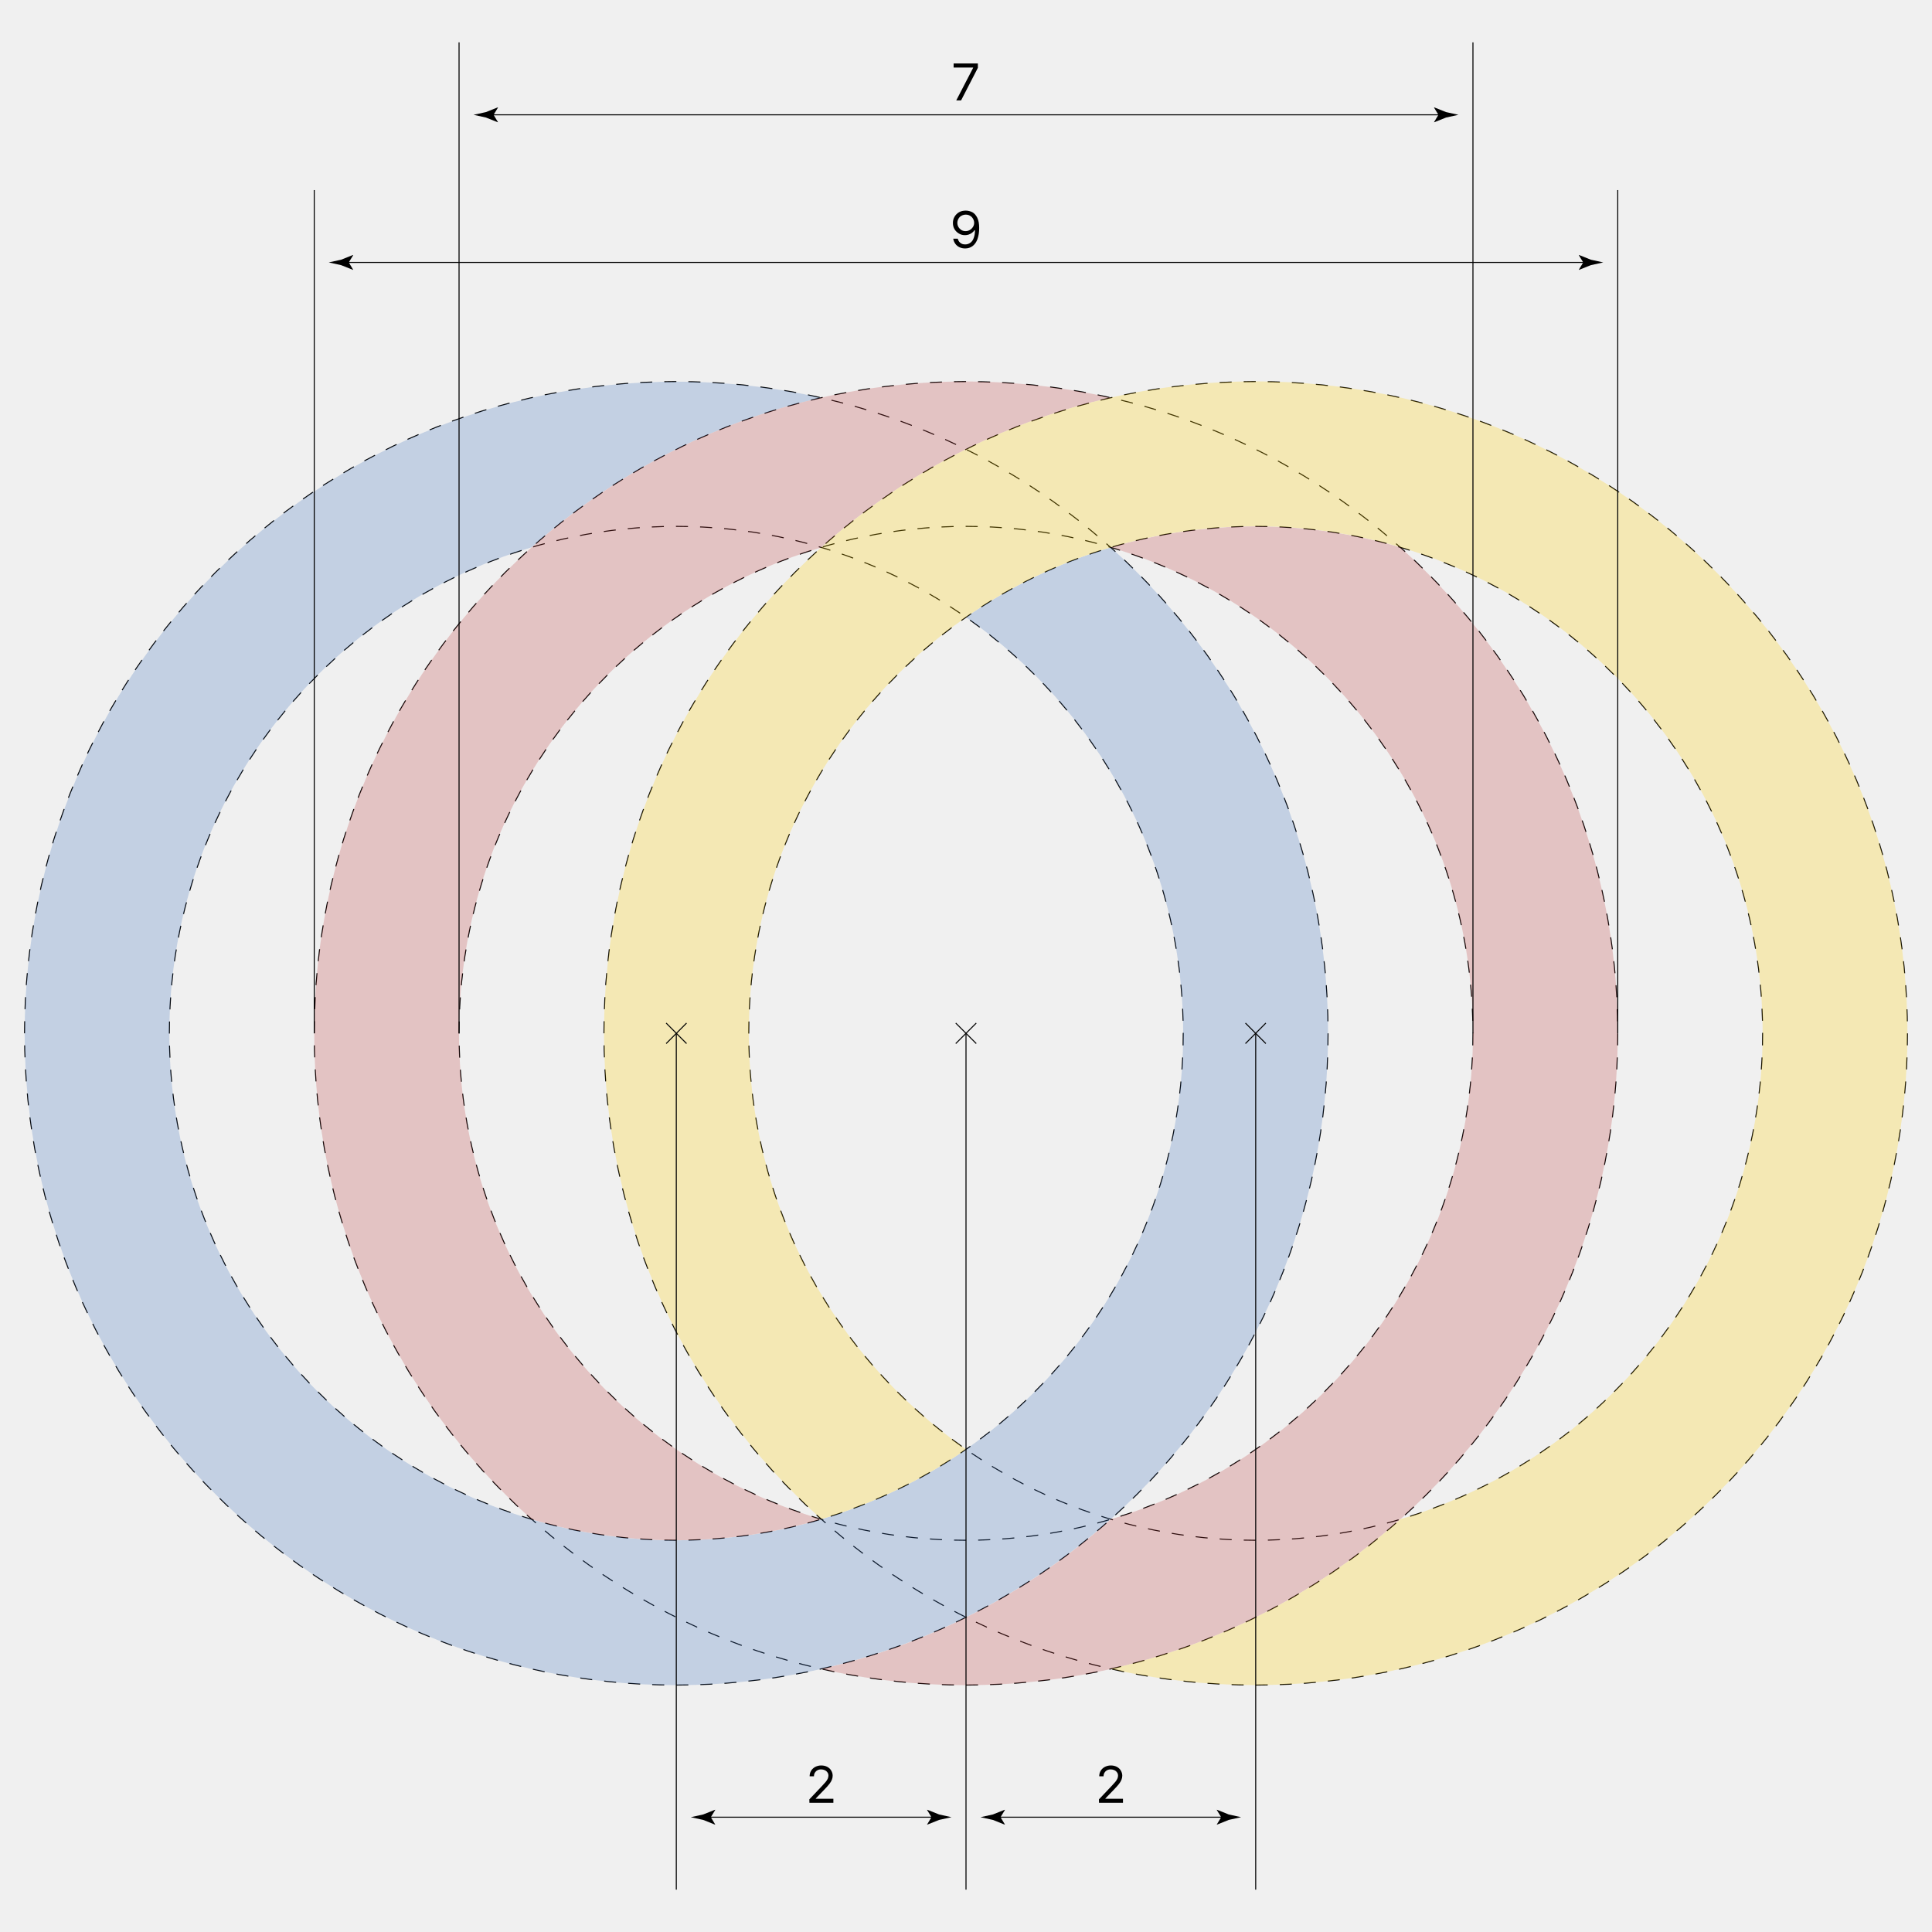
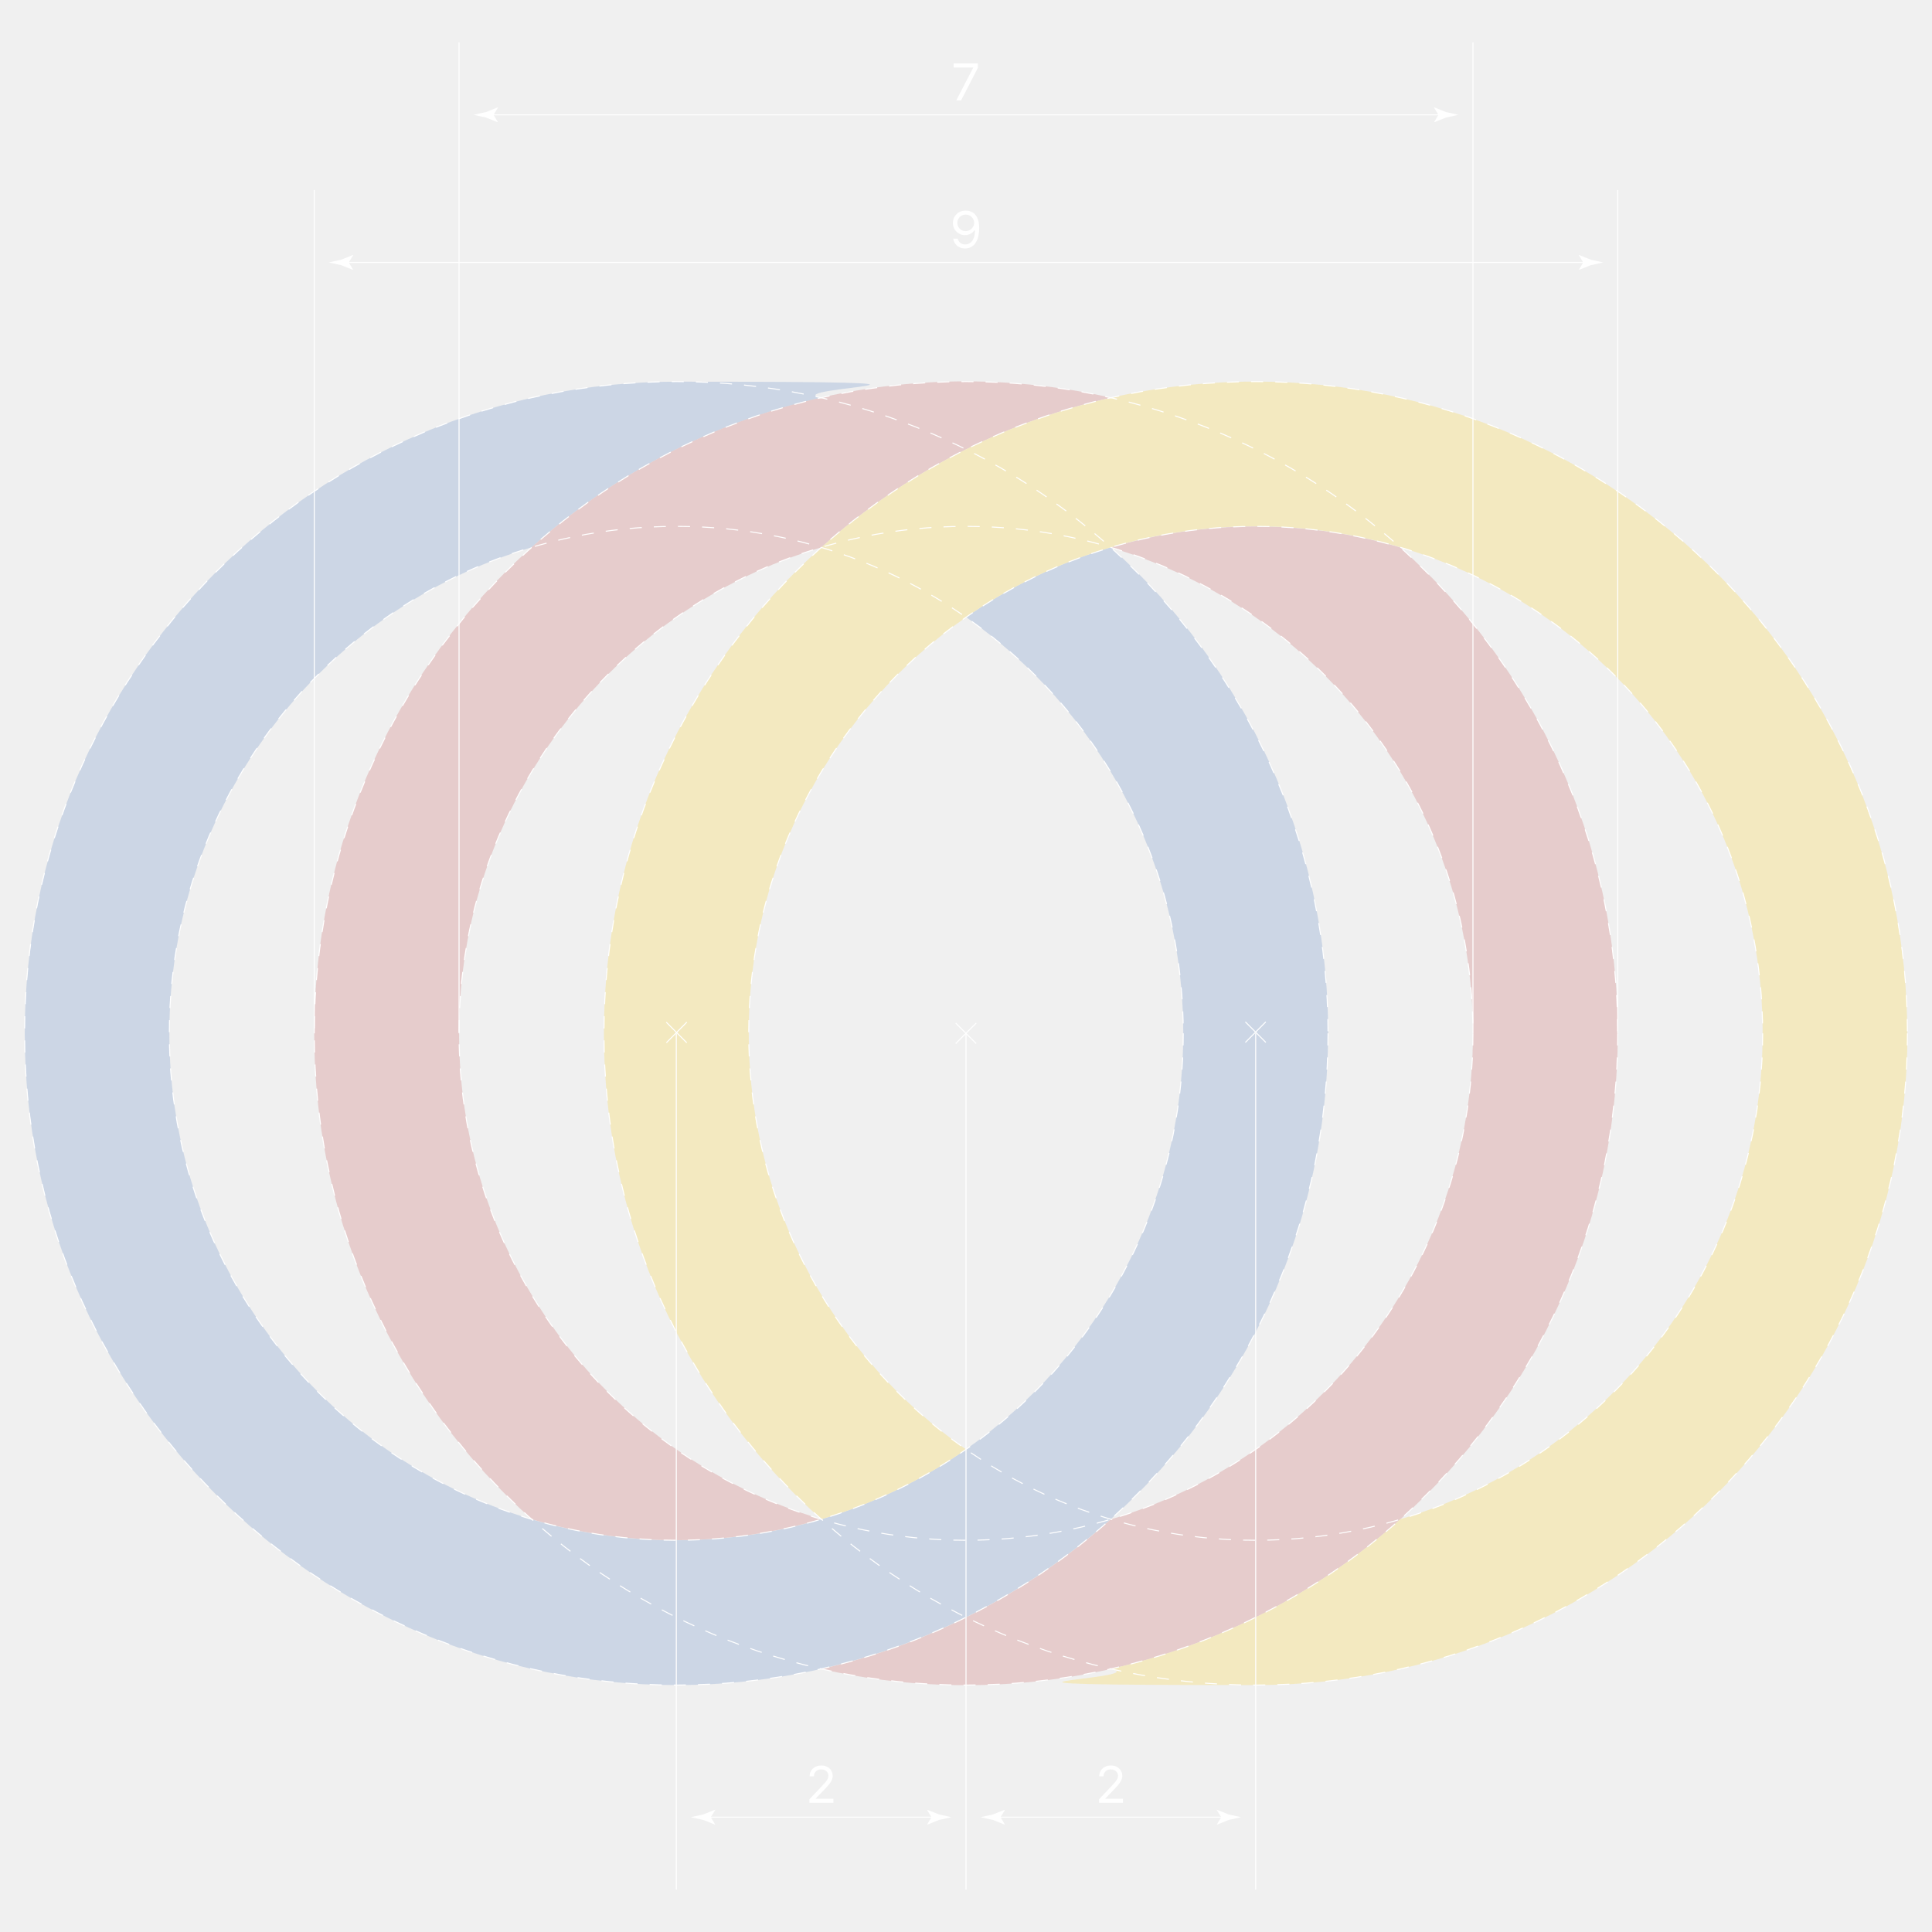
- <svg xmlns="http://www.w3.org/2000/svg" version="1.1" id="레이어_1" x="0px" y="0px" viewBox="0 0 1920 1920" style="enable-background:new 0 0 1920 1920;" xml:space="preserve">
-   <style type="text/css">
- 	.st0{fill:none;stroke:#000000;stroke-miterlimit:10;stroke-dasharray:11.971,11.971;}
- 	.st1{fill:none;stroke:#000000;stroke-miterlimit:10;stroke-dasharray:11.99,11.99;}
- 	.st2{opacity:0.25;}
- 	.st3{fill:#3C70BA;}
- 	.st4{fill:#BC3B3B;}
- 	.st5{fill:#FFCE00;}
- 	.st6{fill:none;stroke:#000000;stroke-miterlimit:10;}
- </style>
+ <svg xmlns="http://www.w3.org/2000/svg" version="1.1" viewBox="0 0 1920 1920">
+   <defs>
+     <style>
+       .cls-1 {
+         fill: #ffce00;
+       }
+ 
+       .cls-2 {
+         fill: #3c70ba;
+       }
+ 
+       .cls-3 {
+         fill: #fff;
+       }
+ 
+       .cls-4 {
+         stroke-dasharray: 12 12;
+       }
+ 
+       .cls-4, .cls-5 {
+         fill: none;
+         stroke: #fff;
+         stroke-miterlimit: 10;
+       }
+ 
+       .cls-5 {
+         stroke-dasharray: 12 12;
+       }
+ 
+       .cls-6 {
+         opacity: .2;
+       }
+ 
+       .cls-7 {
+         fill: #bc3b3b;
+       }
+     </style>
+   </defs>
  <g>
-     <g>
-       <g>
-         <circle class="st0" cx="672.1" cy="1026.9" r="647.7" />
-       </g>
-       <g>
-         <circle class="st1" cx="672.1" cy="1026.9" r="503.8" />
-       </g>
-       <g>
-         <circle class="st0" cx="960" cy="1026.9" r="647.7" />
-       </g>
-       <g>
-         <circle class="st1" cx="960" cy="1026.9" r="503.8" />
-       </g>
-       <g>
-         <circle class="st0" cx="1247.9" cy="1026.9" r="647.7" />
-       </g>
-       <g>
-         <circle class="st1" cx="1247.9" cy="1026.9" r="503.8" />
-       </g>
-       <g class="st2">
-         <path d="M816.1,544c0,0,0.1,0,0.1,0c0-0.1,0.1-0.1,0.1-0.1C816.2,544,816.2,544,816.1,544z M816.2,1509.8c0,0-0.1,0-0.1,0     c0.1,0,0.2,0,0.2,0.1C816.3,1509.9,816.2,1509.8,816.2,1509.8z" />
-         <path class="st3" d="M1319.8,1026.9c0,191.9-83.4,364.3-216,482.9c0,0.1-0.1,0.1-0.1,0.1c0,0,0,0,0,0     c-43.1,38.5-91.4,71.4-143.7,97.4c-45.2,22.5-93.5,39.8-143.9,51.3c-46.3,10.5-94.5,16.1-143.9,16.1     c-357.7,0-647.7-290-647.7-647.7c0-357.7,290-647.7,647.7-647.7c49.5,0,97.6,5.5,143.9,16.1C707.2,420,608.8,472.1,528.4,543.9     c-208.2,61.9-360.1,254.7-360.1,483s151.9,421.1,360.1,483c45.5,13.5,93.8,20.8,143.7,20.8c50,0,98.3-7.3,143.9-20.9     c0.1,0,0.2,0,0.2,0.1c0,0-0.1-0.1-0.1-0.1c51.9-15.5,100.4-39.1,143.8-69.4c130.5-91,215.9-242.3,215.9-413.5     S1090.5,704.5,960,613.4c43.4-30.3,91.9-53.9,143.8-69.4C1236.4,662.6,1319.8,835,1319.8,1026.9z" />
-         <path d="M816.2,1509.8c0,0-0.1,0-0.1,0c0.1,0,0.2,0,0.2,0.1C816.3,1509.9,816.2,1509.8,816.2,1509.8z M1103.8,1509.8     c0,0.1-0.1,0.1-0.1,0.1c0.1,0,0.2-0.1,0.2-0.1C1103.9,1509.8,1103.9,1509.8,1103.8,1509.8z M1103.7,543.9c0,0,0.1,0.1,0.1,0.1     c0,0,0.1,0,0.1,0C1103.9,544,1103.8,544,1103.7,543.9z M816.1,544c0,0,0.1,0,0.1,0c0-0.1,0.1-0.1,0.1-0.1     C816.2,544,816.2,544,816.1,544z" />
-         <path class="st4" d="M1607.7,1026.9c0,191.9-83.5,364.4-216.1,483c-80.4,71.9-178.8,124-287.6,148.7h0     c-46.3,10.5-94.4,16.1-143.9,16.1c-49.5,0-97.6-5.5-143.9-16.1c50.5-11.4,98.7-28.8,143.9-51.3c52.3-26,100.6-58.8,143.7-97.4     c0,0,0,0,0,0c0.1,0,0.2-0.1,0.2-0.1c208.1-61.9,359.8-254.7,359.8-482.9S1312,605.9,1103.9,544c45.6-13.6,93.9-20.9,143.9-20.9     c49.9,0,98.1,7.3,143.7,20.8C1524.2,662.5,1607.7,835,1607.7,1026.9z" />
-         <path class="st4" d="M1103.9,395.3c-50.5,11.4-98.7,28.8-143.9,51.3c-52.3,26-100.6,58.8-143.7,97.4c-0.1,0-0.2,0.1-0.2,0.1     C608,605.9,456.2,798.7,456.2,1026.9s151.7,421,359.8,482.9c-45.6,13.6-93.9,20.9-143.9,20.9c-49.9,0-98.1-7.3-143.7-20.8     c-132.6-118.6-216.1-291-216.1-483c0-191.9,83.5-364.4,216.1-483c80.4-71.9,178.8-124,287.6-148.7     c46.3-10.5,94.5-16.1,143.9-16.1C1009.5,379.2,1057.6,384.8,1103.9,395.3z" />
-         <path d="M816.2,1509.8c0,0-0.1,0-0.1,0c0.1,0,0.2,0,0.2,0.1C816.3,1509.9,816.2,1509.8,816.2,1509.8z M1103.8,1509.8     c0,0.1-0.1,0.1-0.1,0.1c0.1,0,0.2-0.1,0.2-0.1C1103.9,1509.8,1103.9,1509.8,1103.8,1509.8z M1103.7,543.9c0,0,0.1,0.1,0.1,0.1     c0,0,0.1,0,0.1,0C1103.9,544,1103.8,544,1103.7,543.9z M816.1,544c0,0,0.1,0,0.1,0c0-0.1,0.1-0.1,0.1-0.1     C816.2,544,816.2,544,816.1,544z" />
-         <path d="M1103.8,1509.8c0,0.1-0.1,0.1-0.1,0.1c0.1,0,0.2-0.1,0.2-0.1C1103.9,1509.8,1103.9,1509.8,1103.8,1509.8z M1103.7,543.9     c0,0,0.1,0.1,0.1,0.1c0,0,0.1,0,0.1,0C1103.9,544,1103.8,544,1103.7,543.9z" />
-         <path class="st5" d="M1895.6,1026.9c0,357.7-290,647.7-647.7,647.7c-49.5,0-97.6-5.5-143.9-16.1     c108.8-24.7,207.2-76.8,287.6-148.7c208.2-61.9,360.1-254.7,360.1-483s-151.9-421.1-360.1-483c-45.5-13.5-93.8-20.8-143.7-20.8     c-50,0-98.3,7.3-143.9,20.9c-0.1,0-0.2,0-0.2-0.1c0,0,0.1,0.1,0.1,0.1c-51.9,15.5-100.4,39.1-143.8,69.4     c-130.5,91-215.9,242.3-215.9,413.5s85.4,322.4,215.9,413.5c-43.4,30.3-91.9,53.9-143.8,69.4c-132.6-118.6-216-291-216-482.9     s83.4-364.3,216-482.9c0-0.1,0.1-0.1,0.1-0.1c43.1-38.5,91.4-71.4,143.7-97.4c45.2-22.5,93.5-39.8,143.9-51.3h0     c46.3-10.5,94.5-16.1,143.9-16.1C1605.6,379.2,1895.6,669.2,1895.6,1026.9z" />
-       </g>
-     </g>
-     <g>
-       <line class="st6" x1="312.3" y1="188.9" x2="312.3" y2="1026.9" />
-       <line class="st6" x1="1607.7" y1="1026.9" x2="1607.7" y2="188.9" />
+     <g id="_레이어_1" data-name="레이어_1">
      <g>
        <g>
-           <line class="st6" x1="343" y1="260.8" x2="1577" y2="260.8" />
+           <g class="cls-6">
+             <path d="M816.1,544h0c0,0,0,0,0,0q0,0-.2,0ZM816.2,1509.8h0c0,0,.2,0,.2,0,0,0-.1,0-.1,0Z" />
+             <path class="cls-2" d="M1319.8,1026.9c0,191.9-83.4,364.3-216,482.9,0,0,0,0,0,0h0c-43.1,38.5-91.4,71.4-143.7,97.4-45.2,22.5-93.5,39.8-143.9,51.3-46.3,10.5-94.5,16.1-143.9,16.1-357.7,0-647.7-290-647.7-647.7S314.5,379.3,672.2,379.3s97.6,5.5,143.9,16.1c-108.9,24.6-207.3,76.7-287.7,148.5-208.2,61.9-360.1,254.7-360.1,483s151.9,421.1,360.1,483c45.5,13.5,93.8,20.8,143.7,20.8s98.3-7.3,143.9-20.9c0,0,.2,0,.2,0h0c51.9-15.6,100.4-39.2,143.8-69.5,130.5-91,215.9-242.3,215.9-413.5s-85.3-322.4-215.8-413.5c43.4-30.3,91.9-53.9,143.8-69.4,132.6,118.6,216,291,216,482.9Z" />
+             <path d="M816.2,1509.8h0c0,0,.2,0,.2,0,0,0-.1,0-.1,0ZM1103.8,1509.8c0,0,0,0,0,0,0,0,.2,0,.2,0h0ZM1103.7,543.9h0c0,0,0,0,0,0,0,0,0,0-.2,0ZM816.1,544h0c0,0,0,0,0,0q0,0-.2,0Z" />
+             <path class="cls-7" d="M1607.7,1026.9c0,191.9-83.5,364.4-216.1,483-80.4,71.9-178.8,124-287.6,148.7h0c-46.3,10.5-94.4,16.1-143.9,16.1s-97.6-5.5-143.9-16.1c50.5-11.4,98.7-28.8,143.9-51.3,52.3-26,100.6-58.8,143.7-97.4h0c0,0,.2,0,.2,0,208.1-61.9,359.8-254.7,359.8-482.9s-151.8-421-359.9-482.9c45.6-13.6,93.9-20.9,143.9-20.9s98.1,7.3,143.7,20.8c132.7,118.6,216.2,291.1,216.2,483Z" />
+             <path class="cls-7" d="M1103.9,395.3c-50.5,11.4-98.7,28.8-143.9,51.3-52.3,26-100.6,58.8-143.7,97.4,0,0-.2,0-.2,0-208.1,61.8-359.9,254.6-359.9,482.8s151.7,421,359.8,482.9c-45.6,13.6-93.9,20.9-143.9,20.9s-98.1-7.3-143.7-20.8c-132.6-118.6-216.1-291-216.1-483s83.5-364.4,216.1-483c80.4-71.9,178.8-124,287.6-148.7,46.3-10.5,94.5-16.1,143.9-16.1,49.6.1,97.7,5.7,144,16.2Z" />
+             <path d="M816.2,1509.8h0c0,0,.2,0,.2,0,0,0-.1,0-.1,0ZM1103.8,1509.8c0,0,0,0,0,0,0,0,.2,0,.2,0h0ZM1103.7,543.9h0c0,0,0,0,0,0,0,0,0,0-.2,0ZM816.1,544h0c0,0,0,0,0,0q0,0-.2,0Z" />
+             <path d="M1103.8,1509.8c0,0,0,0,0,0,0,0,.2,0,.2,0h0ZM1103.7,543.9h0c0,0,0,0,0,0,0,0,0,0-.2,0Z" />
+             <path class="cls-1" d="M1895.6,1026.9c0,357.7-290,647.7-647.7,647.7s-97.6-5.5-143.9-16.1c108.8-24.7,207.2-76.8,287.6-148.7,208.2-61.9,360.1-254.7,360.1-483s-151.9-421.1-360.1-483c-45.5-13.5-93.8-20.8-143.7-20.8s-98.3,7.3-143.9,20.9c0,0-.2,0-.2,0h0c-51.9,15.6-100.4,39.2-143.8,69.5-130.5,91-215.9,242.3-215.9,413.5s85.4,322.4,215.9,413.5c-43.4,30.3-91.9,53.9-143.8,69.4-132.6-118.6-216-291-216-482.9s83.4-364.3,216-482.9c0,0,0,0,0,0,43.1-38.5,91.4-71.4,143.7-97.4,45.2-22.5,93.5-39.8,143.9-51.3h0c46.3-10.5,94.5-16.1,143.9-16.1,357.7.2,647.7,290.2,647.7,647.9Z" />
+           </g>
+           <circle class="cls-4" cx="672.1" cy="1026.9" r="647.7" />
+           <circle class="cls-5" cx="672.1" cy="1026.9" r="503.8" />
+           <circle class="cls-4" cx="960" cy="1026.9" r="647.7" />
+           <circle class="cls-5" cx="960" cy="1026.9" r="503.8" />
+           <circle class="cls-4" cx="1247.9" cy="1026.9" r="647.7" />
+           <circle class="cls-5" cx="1247.9" cy="1026.9" r="503.8" />
+         </g>
+         <g>
+           <rect class="cls-3" x="311.8" y="188.9" width="1" height="838" />
+           <rect class="cls-3" x="1607.2" y="188.9" width="1" height="838" />
          <g>
-             <path d="M346.6,260.8l4.4-7.2l-0.2-0.2l-11.8,4.7c-4.1,0.9-8.2,1.8-12.3,2.7c4.1,0.9,8.2,1.8,12.3,2.7l11.8,4.7l0.2-0.1       L346.6,260.8z" />
+             <rect class="cls-3" x="343" y="260.3" width="1234" height="1" />
+             <path class="cls-3" d="M346.6,260.8l4.4-7.2-.2-.2-11.8,4.7c-4.1.9-8.2,1.8-12.3,2.7,4.1.9,8.2,1.8,12.3,2.7l11.8,4.7h.2c0-.1-4.4-7.4-4.4-7.4Z" />
+             <path class="cls-3" d="M1573.4,260.8l-4.4-7.2.2-.2,11.8,4.7c4.1.9,8.2,1.8,12.3,2.7-4.1.9-8.2,1.8-12.3,2.7l-11.8,4.7h-.2c0-.1,4.4-7.4,4.4-7.4Z" />
          </g>
          <g>
-             <path d="M1573.4,260.8l-4.4-7.2l0.2-0.2l11.8,4.7c4.1,0.9,8.2,1.8,12.3,2.7c-4.1,0.9-8.2,1.8-12.3,2.7l-11.8,4.7l-0.2-0.1       L1573.4,260.8z" />
-           </g>
-         </g>
-       </g>
-       <g>
-         <g>
-           <line class="st6" x1="702.8" y1="1805.9" x2="929.3" y2="1805.9" />
-           <g>
-             <path d="M706.4,1805.9l4.4-7.2l-0.2-0.2l-11.8,4.7c-4.1,0.9-8.2,1.8-12.3,2.7c4.1,0.9,8.2,1.8,12.3,2.7l11.8,4.7l0.2-0.1       L706.4,1805.9z" />
+             <rect class="cls-3" x="702.8" y="1805.4" width="226.5" height="1" />
+             <path class="cls-3" d="M706.4,1805.9l4.4-7.2-.2-.2-11.8,4.7c-4.1.9-8.2,1.8-12.3,2.7,4.1.9,8.2,1.8,12.3,2.7l11.8,4.7h.2c0,0-4.4-7.4-4.4-7.4Z" />
+             <path class="cls-3" d="M925.7,1805.9l-4.4-7.2.2-.2,11.8,4.7c4.1.9,8.2,1.8,12.3,2.7-4.1.9-8.2,1.8-12.3,2.7l-11.8,4.7h-.2c0,0,4.4-7.4,4.4-7.4Z" />
          </g>
          <g>
-             <path d="M925.7,1805.9l-4.4-7.2l0.2-0.2l11.8,4.7c4.1,0.9,8.2,1.8,12.3,2.7c-4.1,0.9-8.2,1.8-12.3,2.7l-11.8,4.7l-0.2-0.1       L925.7,1805.9z" />
-           </g>
-         </g>
-       </g>
-       <g>
-         <g>
-           <line class="st6" x1="990.7" y1="1805.9" x2="1217.2" y2="1805.9" />
-           <g>
-             <path d="M994.3,1805.9l4.4-7.2l-0.2-0.2l-11.8,4.7c-4.1,0.9-8.2,1.8-12.3,2.7c4.1,0.9,8.2,1.8,12.3,2.7l11.8,4.7l0.2-0.1       L994.3,1805.9z" />
+             <rect class="cls-3" x="990.7" y="1805.4" width="226.5" height="1" />
+             <path class="cls-3" d="M994.3,1805.9l4.4-7.2-.2-.2-11.8,4.7c-4.1.9-8.2,1.8-12.3,2.7,4.1.9,8.2,1.8,12.3,2.7l11.8,4.7h.2c0,0-4.4-7.4-4.4-7.4Z" />
+             <path class="cls-3" d="M1213.6,1805.9l-4.4-7.2.2-.2,11.7,4.7c4.1.9,8.2,1.8,12.3,2.7-4.1.9-8.2,1.8-12.3,2.7l-11.7,4.7h-.2c0,0,4.4-7.4,4.4-7.4Z" />
          </g>
          <g>
-             <path d="M1213.6,1805.9l-4.4-7.2l0.2-0.2l11.7,4.7c4.1,0.9,8.2,1.8,12.3,2.7c-4.1,0.9-8.2,1.8-12.3,2.7l-11.7,4.7l-0.2-0.1       L1213.6,1805.9z" />
+             <rect class="cls-3" x="486.9" y="113.6" width="946.2" height="1" />
+             <path class="cls-3" d="M490.5,114.1l4.4-7.2-.2-.2-11.8,4.7c-4.1.9-8.2,1.8-12.3,2.7,4.1.9,8.2,1.8,12.3,2.7l11.8,4.7h.2c0,0-4.4-7.4-4.4-7.4Z" />
+             <path class="cls-3" d="M1429.5,114.1l-4.4-7.2.2-.2,11.8,4.7c4.1.9,8.2,1.8,12.3,2.7-4.1.9-8.2,1.8-12.3,2.7l-11.8,4.7h-.2c0,0,4.4-7.4,4.4-7.4Z" />
          </g>
-         </g>
-       </g>
-       <g>
-         <g>
-           <line class="st6" x1="486.9" y1="114.1" x2="1433.1" y2="114.1" />
+           <path class="cls-3" d="M966.3,210.9c2,1.1,3.6,2.9,4.9,5.5,1.3,2.6,1.9,6,1.9,10.2s-.6,7.9-1.7,11c-1.1,3-2.7,5.3-4.8,6.9s-4.6,2.4-7.4,2.4-4-.4-5.7-1.2-3.1-2-4.1-3.4c-1.1-1.5-1.8-3.2-2.1-5.1h4.5c.3,1.1.7,2.1,1.4,3s1.5,1.5,2.5,2,2.2.7,3.5.7c2,0,3.7-.6,5.2-1.7,1.5-1.1,2.6-2.7,3.3-4.8.8-2.1,1.2-4.6,1.2-7.6h-.5c-.7,1-1.5,1.9-2.5,2.6-1,.7-2,1.3-3.2,1.7s-2.4.6-3.7.6c-2.2,0-4.2-.5-6-1.6-1.8-1-3.3-2.5-4.4-4.3-1.1-1.8-1.6-3.9-1.6-6.2s.5-4.4,1.6-6.2c1.1-1.9,2.6-3.4,4.5-4.5s4.2-1.6,6.7-1.6c2.3,0,4.5.6,6.5,1.6ZM955.5,214.4c-1.3.7-2.3,1.7-3,3s-1.1,2.6-1.1,4.1.4,2.9,1.1,4.1,1.7,2.2,2.9,3c1.2.7,2.6,1.1,4.2,1.1s3-.4,4.3-1.2,2.3-1.8,3.1-3.1,1.1-2.6,1.1-4-.4-2.7-1.1-4c-.7-1.2-1.7-2.3-3-3-1.3-.8-2.7-1.1-4.3-1.1s-2.9.4-4.2,1.1Z" />
+           <path class="cls-3" d="M967.1,67.4v-.3h-19.4v-4h24.1v4.3l-16.7,32.4h-4.8l16.8-32.4Z" />
+           <rect class="cls-3" x="455.7" y="42.1" width="1" height="984.8" />
+           <rect class="cls-3" x="1463.3" y="42.1" width="1" height="984.8" />
+           <rect class="cls-3" x="671.6" y="1026.9" width="1" height="851" />
+           <rect class="cls-3" x="959.5" y="1026.9" width="1" height="851" />
+           <rect class="cls-3" x="1247.4" y="1026.9" width="1" height="851" />
          <g>
-             <path d="M490.5,114.1l4.4-7.2l-0.2-0.2l-11.8,4.7c-4.1,0.9-8.2,1.8-12.3,2.7c4.1,0.9,8.2,1.8,12.3,2.7l11.8,4.7l0.2-0.1       L490.5,114.1z" />
+             <rect class="cls-3" x="1247.4" y="1012.5" width="1" height="28.8" transform="translate(-361 1179.2) rotate(-44.9)" />
+             <rect class="cls-3" x="1233.5" y="1026.4" width="28.8" height="1" transform="translate(-360.2 1187.6) rotate(-45.2)" />
          </g>
          <g>
-             <path d="M1429.5,114.1l-4.4-7.2l0.2-0.2l11.8,4.7c4.1,0.9,8.2,1.8,12.3,2.7c-4.1,0.9-8.2,1.8-12.3,2.7l-11.8,4.7l-0.2-0.1       L1429.5,114.1z" />
+             <rect class="cls-3" x="671.6" y="1012.5" width="1" height="28.8" transform="translate(-528.6 773.1) rotate(-44.9)" />
+             <rect class="cls-3" x="657.8" y="1026.4" width="28.8" height="1" transform="translate(-529.9 779.4) rotate(-45.2)" />
          </g>
-         </g>
-       </g>
-       <g>
-         <g>
-           <path d="M966.3,210.9c2,1.1,3.6,2.9,4.9,5.5c1.3,2.6,1.9,6,1.9,10.2c0,4.3-0.6,7.9-1.7,11c-1.1,3-2.7,5.3-4.8,6.9      s-4.6,2.4-7.4,2.4c-2.1,0-4-0.4-5.7-1.2c-1.7-0.8-3.1-2-4.1-3.4c-1.1-1.5-1.8-3.2-2.1-5.1h4.5c0.3,1.1,0.7,2.1,1.4,3      s1.5,1.5,2.5,2c1,0.5,2.2,0.7,3.5,0.7c2,0,3.7-0.6,5.2-1.7c1.5-1.1,2.6-2.7,3.3-4.8c0.8-2.1,1.2-4.6,1.2-7.6h-0.5      c-0.7,1-1.5,1.9-2.5,2.6c-1,0.7-2,1.3-3.2,1.7c-1.2,0.4-2.4,0.6-3.7,0.6c-2.2,0-4.2-0.5-6-1.6c-1.8-1-3.3-2.5-4.4-4.3      c-1.1-1.8-1.6-3.9-1.6-6.2c0-2.3,0.5-4.4,1.6-6.2c1.1-1.9,2.6-3.4,4.5-4.5c1.9-1.1,4.2-1.6,6.7-1.6      C962.1,209.3,964.3,209.9,966.3,210.9z M955.5,214.4c-1.3,0.7-2.3,1.7-3,3c-0.7,1.3-1.1,2.6-1.1,4.1s0.4,2.9,1.1,4.1      s1.7,2.2,2.9,3c1.2,0.7,2.6,1.1,4.2,1.1c1.6,0,3-0.4,4.3-1.2s2.3-1.8,3.1-3.1c0.8-1.3,1.1-2.6,1.1-4c0-1.4-0.4-2.7-1.1-4      c-0.7-1.2-1.7-2.3-3-3c-1.3-0.8-2.7-1.1-4.3-1.1C958.2,213.3,956.8,213.7,955.5,214.4z" />
-         </g>
-       </g>
-       <g>
-         <g>
-           <path d="M967.1,67.4v-0.3h-19.4v-4h24.1v4.3l-16.7,32.4h-4.8L967.1,67.4z" />
-         </g>
-       </g>
-       <line class="st6" x1="456.2" y1="42.1" x2="456.2" y2="1026.9" />
-       <line class="st6" x1="1463.8" y1="1026.9" x2="1463.8" y2="42.1" />
-       <line class="st6" x1="672.1" y1="1877.9" x2="672.1" y2="1026.9" />
-       <line class="st6" x1="960" y1="1877.9" x2="960" y2="1026.9" />
-       <line class="st6" x1="1247.9" y1="1877.9" x2="1247.9" y2="1026.9" />
-       <g>
-         <line class="st6" x1="1237.7" y1="1016.7" x2="1258" y2="1037.1" />
-         <line class="st6" x1="1237.7" y1="1037.1" x2="1258" y2="1016.7" />
-       </g>
-       <g>
-         <line class="st6" x1="662" y1="1016.7" x2="682.3" y2="1037.1" />
-         <line class="st6" x1="662" y1="1037.1" x2="682.3" y2="1016.7" />
-       </g>
-       <g>
-         <line class="st6" x1="949.8" y1="1016.7" x2="970.2" y2="1037.1" />
-         <line class="st6" x1="949.8" y1="1037.1" x2="970.2" y2="1016.7" />
-       </g>
-       <g>
-         <g>
          <g>
-             <path d="M804.3,1788.2l12.5-13.2c1.7-1.8,2.9-3.2,3.8-4.2c0.9-1.1,1.5-2.1,2-3.1c0.4-1,0.7-2.1,0.7-3.1c0-1.2-0.3-2.3-1-3.2       c-0.6-0.9-1.5-1.7-2.6-2.2c-1.1-0.5-2.3-0.8-3.7-0.8c-1.4,0-2.7,0.3-3.7,0.9c-1.1,0.6-1.9,1.4-2.5,2.4c-0.6,1-0.9,2.2-0.9,3.6       h-4.3c0-2.1,0.5-4,1.5-5.6c1-1.6,2.4-2.9,4.1-3.8c1.8-0.9,3.8-1.4,5.9-1.4c2.2,0,4.1,0.4,5.9,1.3c1.7,0.9,3.1,2.1,4,3.7       c1,1.6,1.5,3.3,1.5,5.2c0,1.4-0.3,2.7-0.8,4c-0.5,1.3-1.3,2.7-2.5,4.2c-1.2,1.5-2.9,3.5-5.1,5.7l-8.4,8.7v0.3h17.5v4h-23.8       L804.3,1788.2z" />
+             <rect class="cls-3" x="959.5" y="1012.5" width="1" height="28.8" transform="translate(-445 979.6) rotate(-45)" />
+             <rect class="cls-3" x="945.6" y="1026.4" width="28.8" height="1" transform="translate(-445 979.6) rotate(-45)" />
          </g>
-         </g>
-       </g>
-       <g>
-         <g>
-           <g>
-             <path d="M1092.1,1788.2l12.5-13.2c1.7-1.8,2.9-3.2,3.8-4.2c0.9-1.1,1.5-2.1,2-3.1s0.7-2.1,0.7-3.1c0-1.2-0.3-2.3-1-3.2       c-0.6-0.9-1.5-1.7-2.6-2.2c-1.1-0.5-2.3-0.8-3.7-0.8c-1.4,0-2.7,0.3-3.7,0.9c-1.1,0.6-1.9,1.4-2.5,2.4c-0.6,1-0.9,2.2-0.9,3.6       h-4.3c0-2.1,0.5-4,1.5-5.6c1-1.6,2.4-2.9,4.1-3.8c1.8-0.9,3.8-1.4,5.9-1.4c2.2,0,4.1,0.4,5.9,1.3c1.7,0.9,3.1,2.1,4,3.7       c1,1.6,1.5,3.3,1.5,5.2c0,1.4-0.3,2.7-0.8,4s-1.3,2.7-2.5,4.2c-1.2,1.5-2.9,3.5-5.1,5.7l-8.4,8.7v0.3h17.5v4h-23.8       L1092.1,1788.2z" />
-           </g>
+           <path class="cls-3" d="M804.3,1788.2l12.5-13.2c1.7-1.8,2.9-3.2,3.8-4.2.9-1.1,1.5-2.1,2-3.1.4-1,.7-2.1.7-3.1s-.3-2.3-1-3.2c-.6-.9-1.5-1.7-2.6-2.2s-2.3-.8-3.7-.8-2.7.3-3.7.9c-1.1.6-1.9,1.4-2.5,2.4s-.9,2.2-.9,3.6h-4.3c0-2.1.5-4,1.5-5.6s2.4-2.9,4.1-3.8c1.8-.9,3.8-1.4,5.9-1.4s4.1.4,5.9,1.3c1.7.9,3.1,2.1,4,3.7,1,1.6,1.5,3.3,1.5,5.2s-.3,2.7-.8,4-1.3,2.7-2.5,4.2-2.9,3.5-5.1,5.7l-8.4,8.7v.3h17.5v4h-23.8v-3.4Z" />
+           <path class="cls-3" d="M1092.1,1788.2l12.5-13.2c1.7-1.8,2.9-3.2,3.8-4.2.9-1.1,1.5-2.1,2-3.1s.7-2.1.7-3.1-.3-2.3-1-3.2c-.6-.9-1.5-1.7-2.6-2.2s-2.3-.8-3.7-.8-2.7.3-3.7.9c-1.1.6-1.9,1.4-2.5,2.4s-.9,2.2-.9,3.6h-4.3c0-2.1.5-4,1.5-5.6s2.4-2.9,4.1-3.8c1.8-.9,3.8-1.4,5.9-1.4s4.1.4,5.9,1.3c1.7.9,3.1,2.1,4,3.7,1,1.6,1.5,3.3,1.5,5.2s-.3,2.7-.8,4-1.3,2.7-2.5,4.2-2.9,3.5-5.1,5.7l-8.4,8.7v.3h17.5v4h-23.8v-3.4Z" />
        </g>
      </g>
    </g>
  </g>
</svg>
